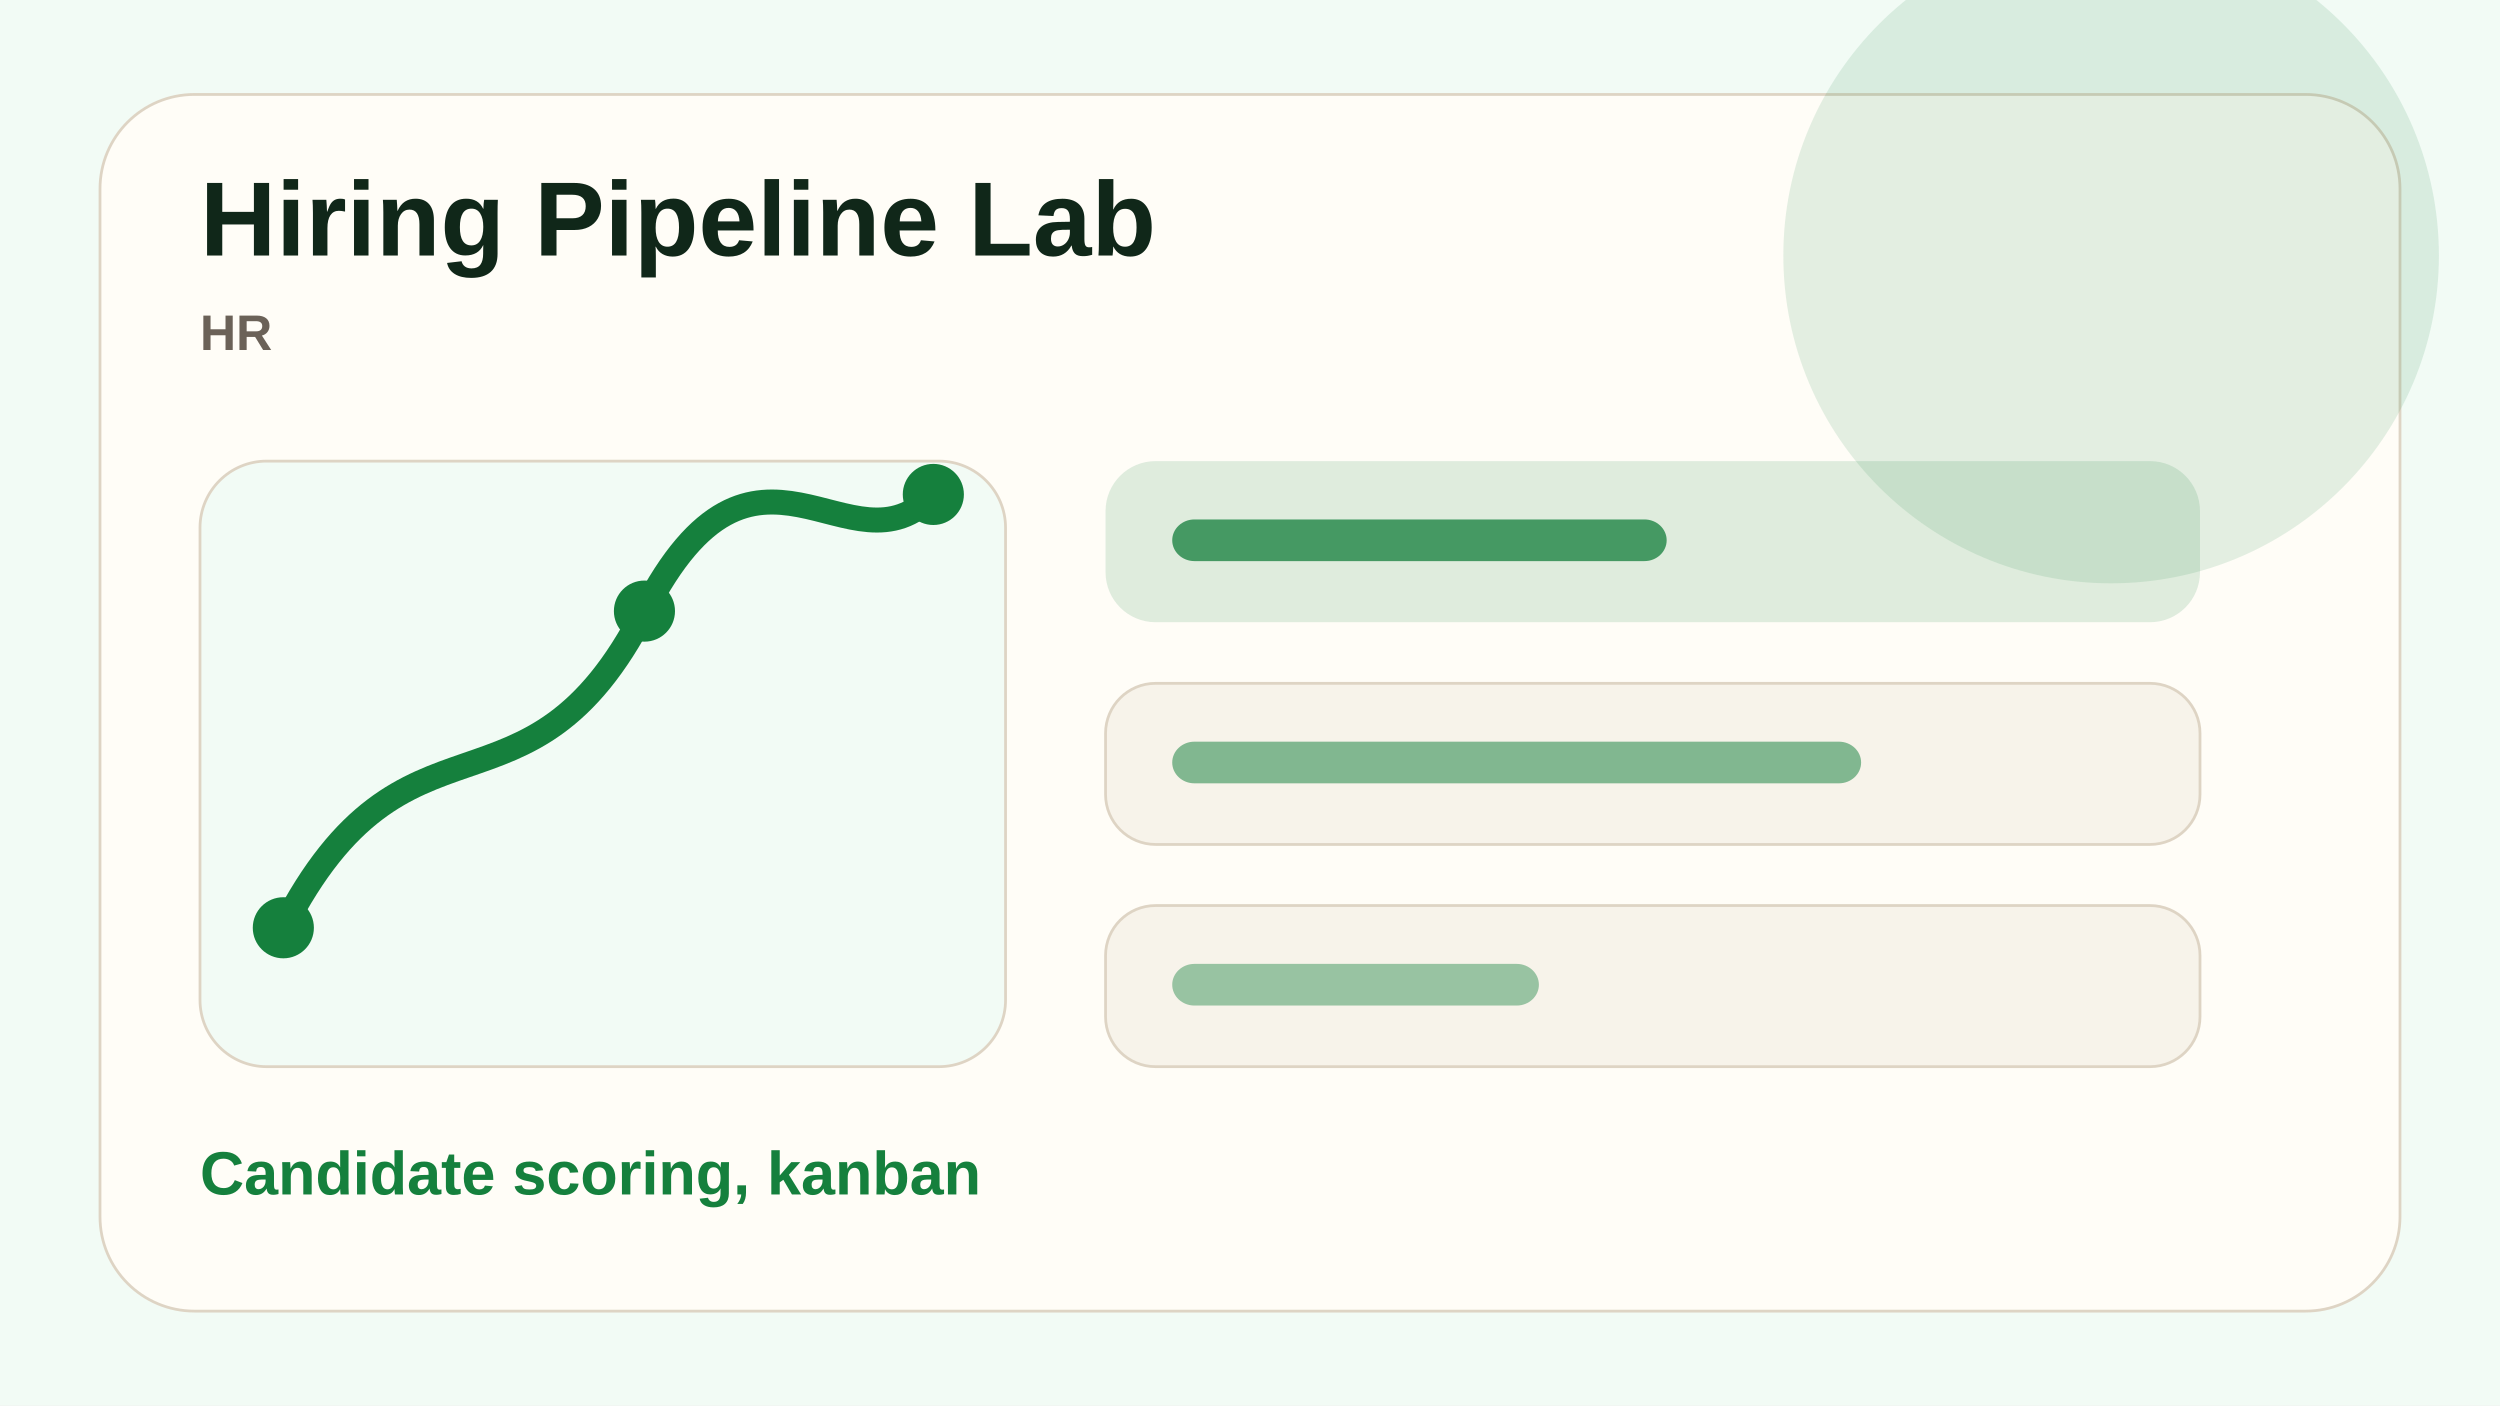
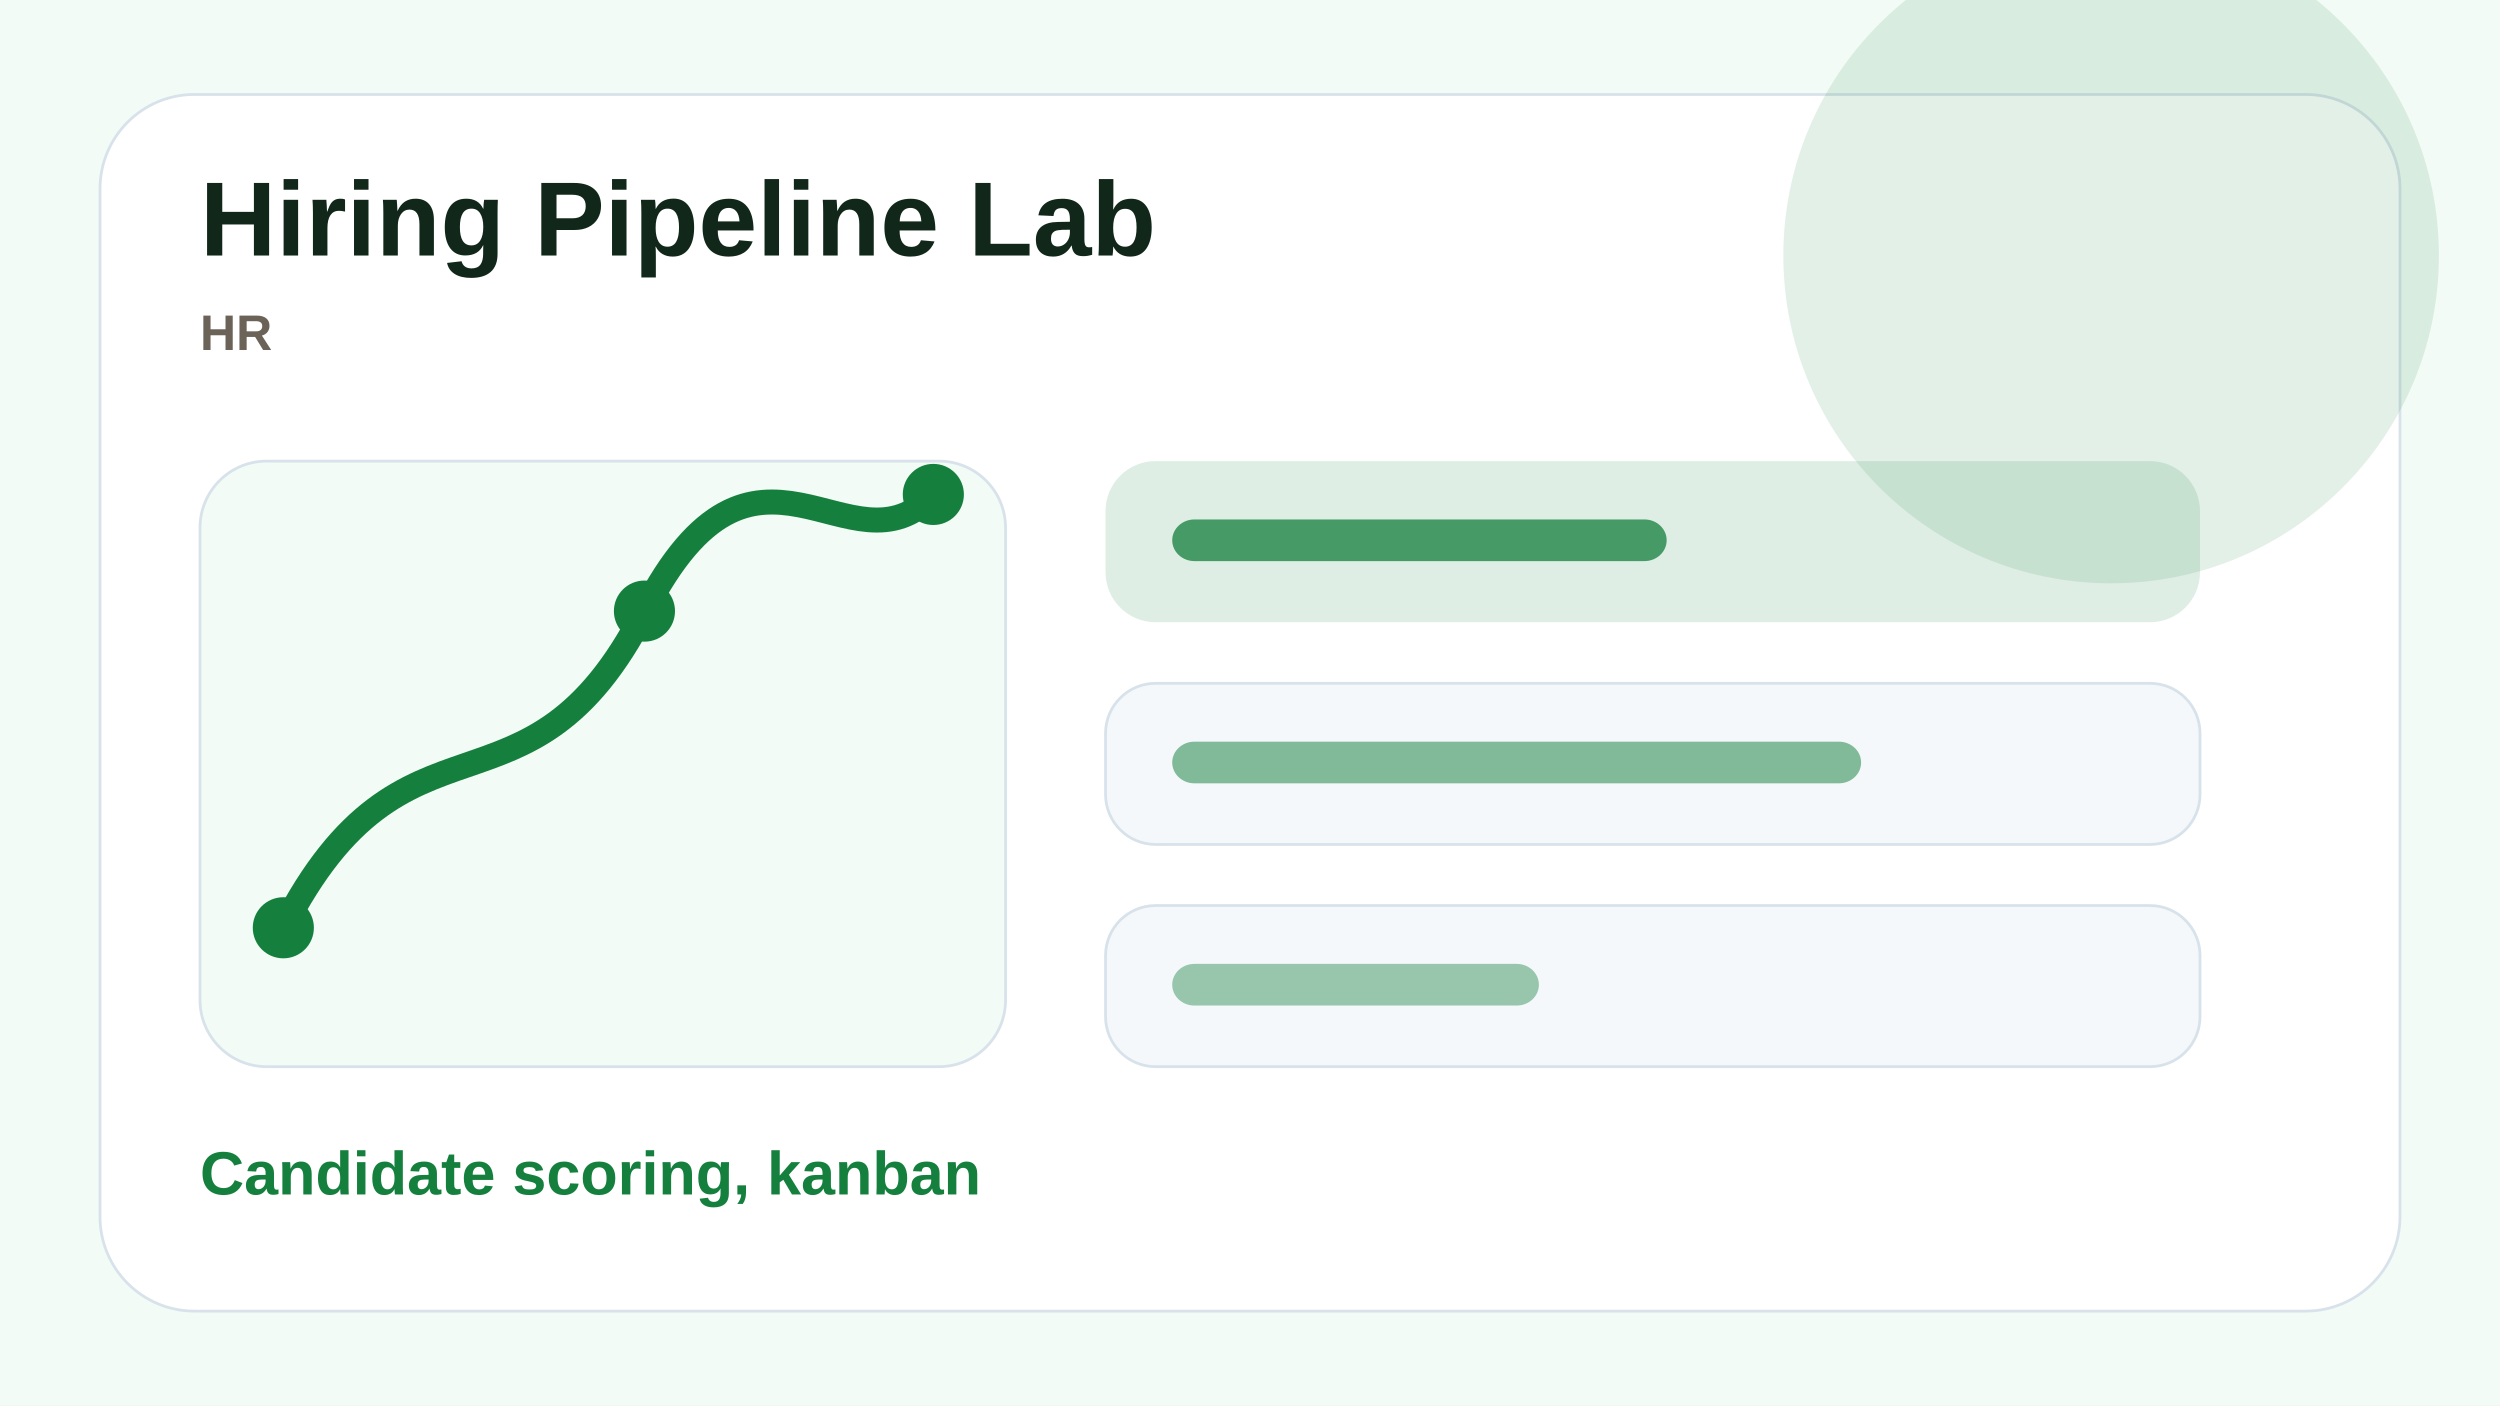
<svg xmlns="http://www.w3.org/2000/svg" width="900" height="506" viewBox="0 0 900 506">
  <rect width="900" height="506" fill="#f2fbf5" />
-   <rect x="36" y="34" width="828" height="438" rx="34" fill="#fffdf7" stroke="#ded4c4" />
+   <rect x="36" y="34" width="828" height="438" rx="34" fill="#ffffff" stroke="#d8e2ea" />
  <circle cx="760" cy="92" r="118" fill="#15803d" opacity=".12" />
  <text x="72" y="92" fill="#102719" font-family="Arial" font-size="38" font-weight="900">Hiring Pipeline Lab</text>
  <text x="72" y="126" fill="#6b6258" font-family="Arial" font-size="18" font-weight="700">HR</text>
-   <rect x="72" y="166" width="290" height="218" rx="24" fill="#f2fbf5" stroke="#ded4c4" />
+   <rect x="72" y="166" width="290" height="218" rx="24" fill="#f2fbf5" stroke="#d8e2ea" />
  <rect x="398" y="166" width="394" height="58" rx="18" fill="#15803d" opacity=".14" />
  <rect x="422" y="187" width="178" height="15" rx="8" fill="#15803d" opacity=".76" />
-   <rect x="398" y="246" width="394" height="58" rx="18" fill="#f7f3ea" stroke="#ded4c4" />
+   <rect x="398" y="246" width="394" height="58" rx="18" fill="#f4f8fb" stroke="#d8e2ea" />
  <rect x="422" y="267" width="248" height="15" rx="8" fill="#15803d" opacity=".52" />
-   <rect x="398" y="326" width="394" height="58" rx="18" fill="#f7f3ea" stroke="#ded4c4" />
+   <rect x="398" y="326" width="394" height="58" rx="18" fill="#f4f8fb" stroke="#d8e2ea" />
  <rect x="422" y="347" width="132" height="15" rx="8" fill="#15803d" opacity=".42" />
  <path d="M102 334 C146 248 190 302 232 220 C272 142 306 210 336 178" fill="none" stroke="#15803d" stroke-width="9" stroke-linecap="round" />
  <circle cx="102" cy="334" r="11" fill="#15803d" />
  <circle cx="232" cy="220" r="11" fill="#15803d" />
  <circle cx="336" cy="178" r="11" fill="#15803d" />
  <text x="72" y="430" fill="#15803d" font-family="Arial" font-size="22" font-weight="900">Candidate scoring, kanban</text>
</svg>
